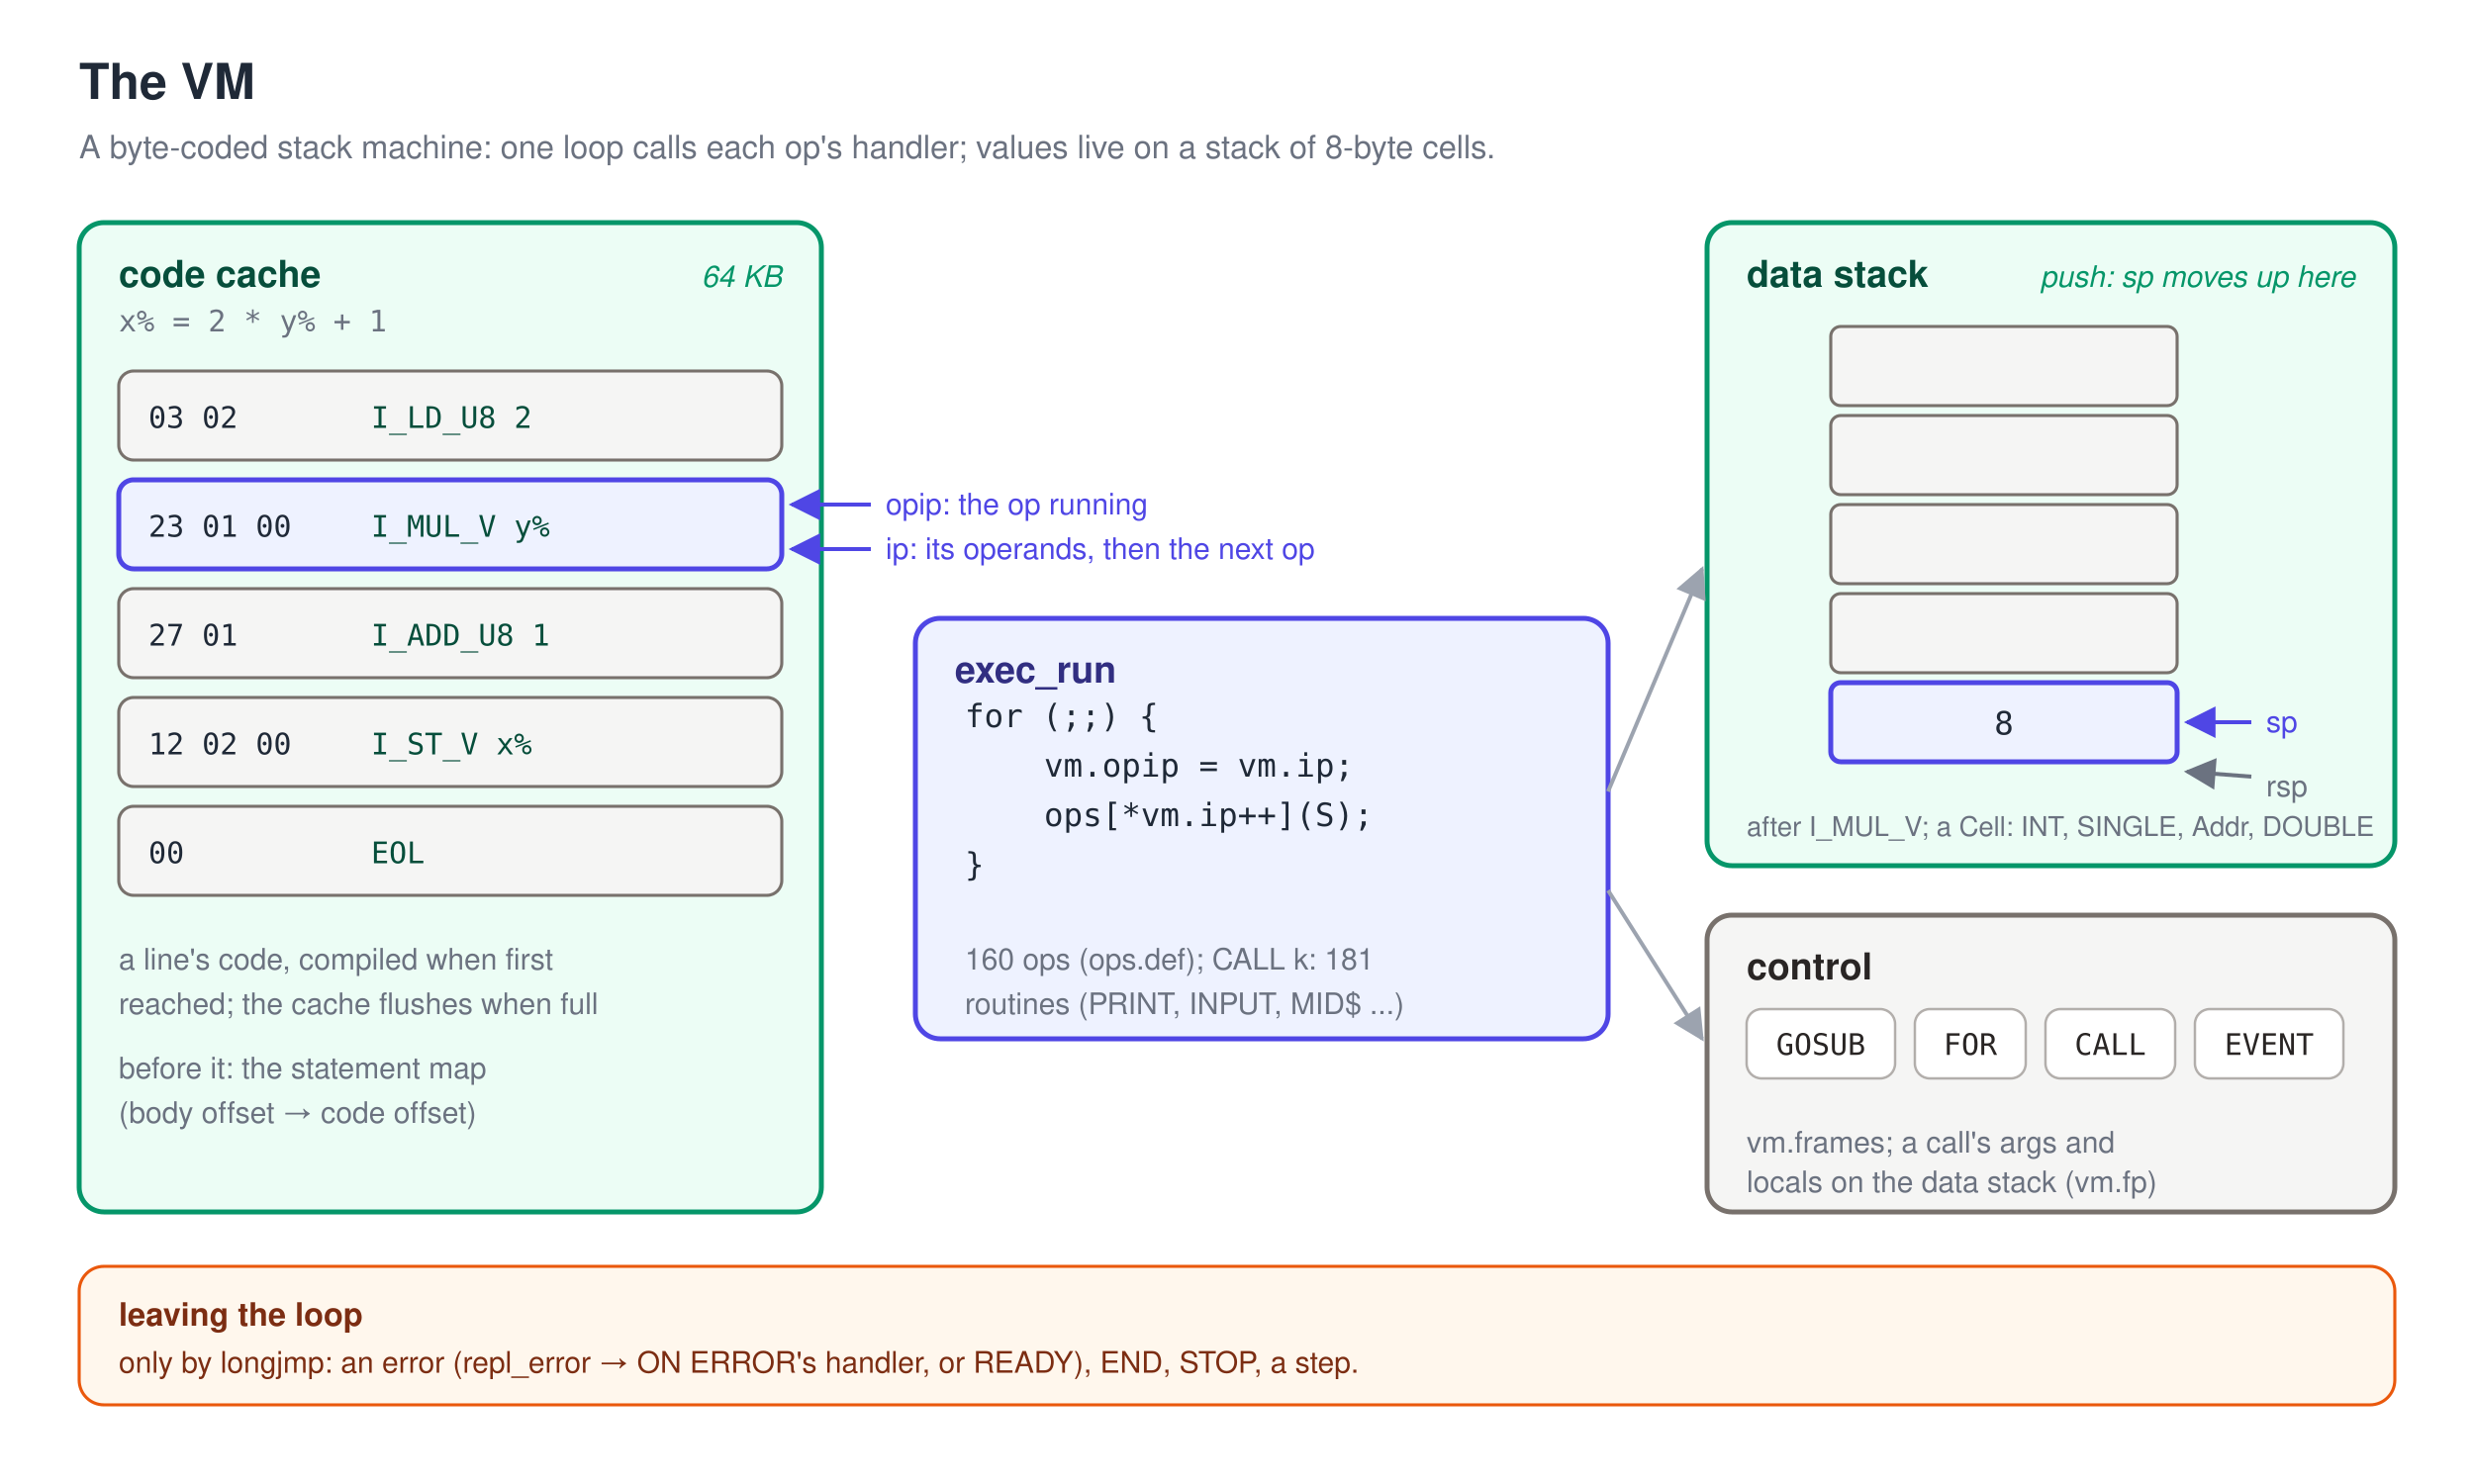
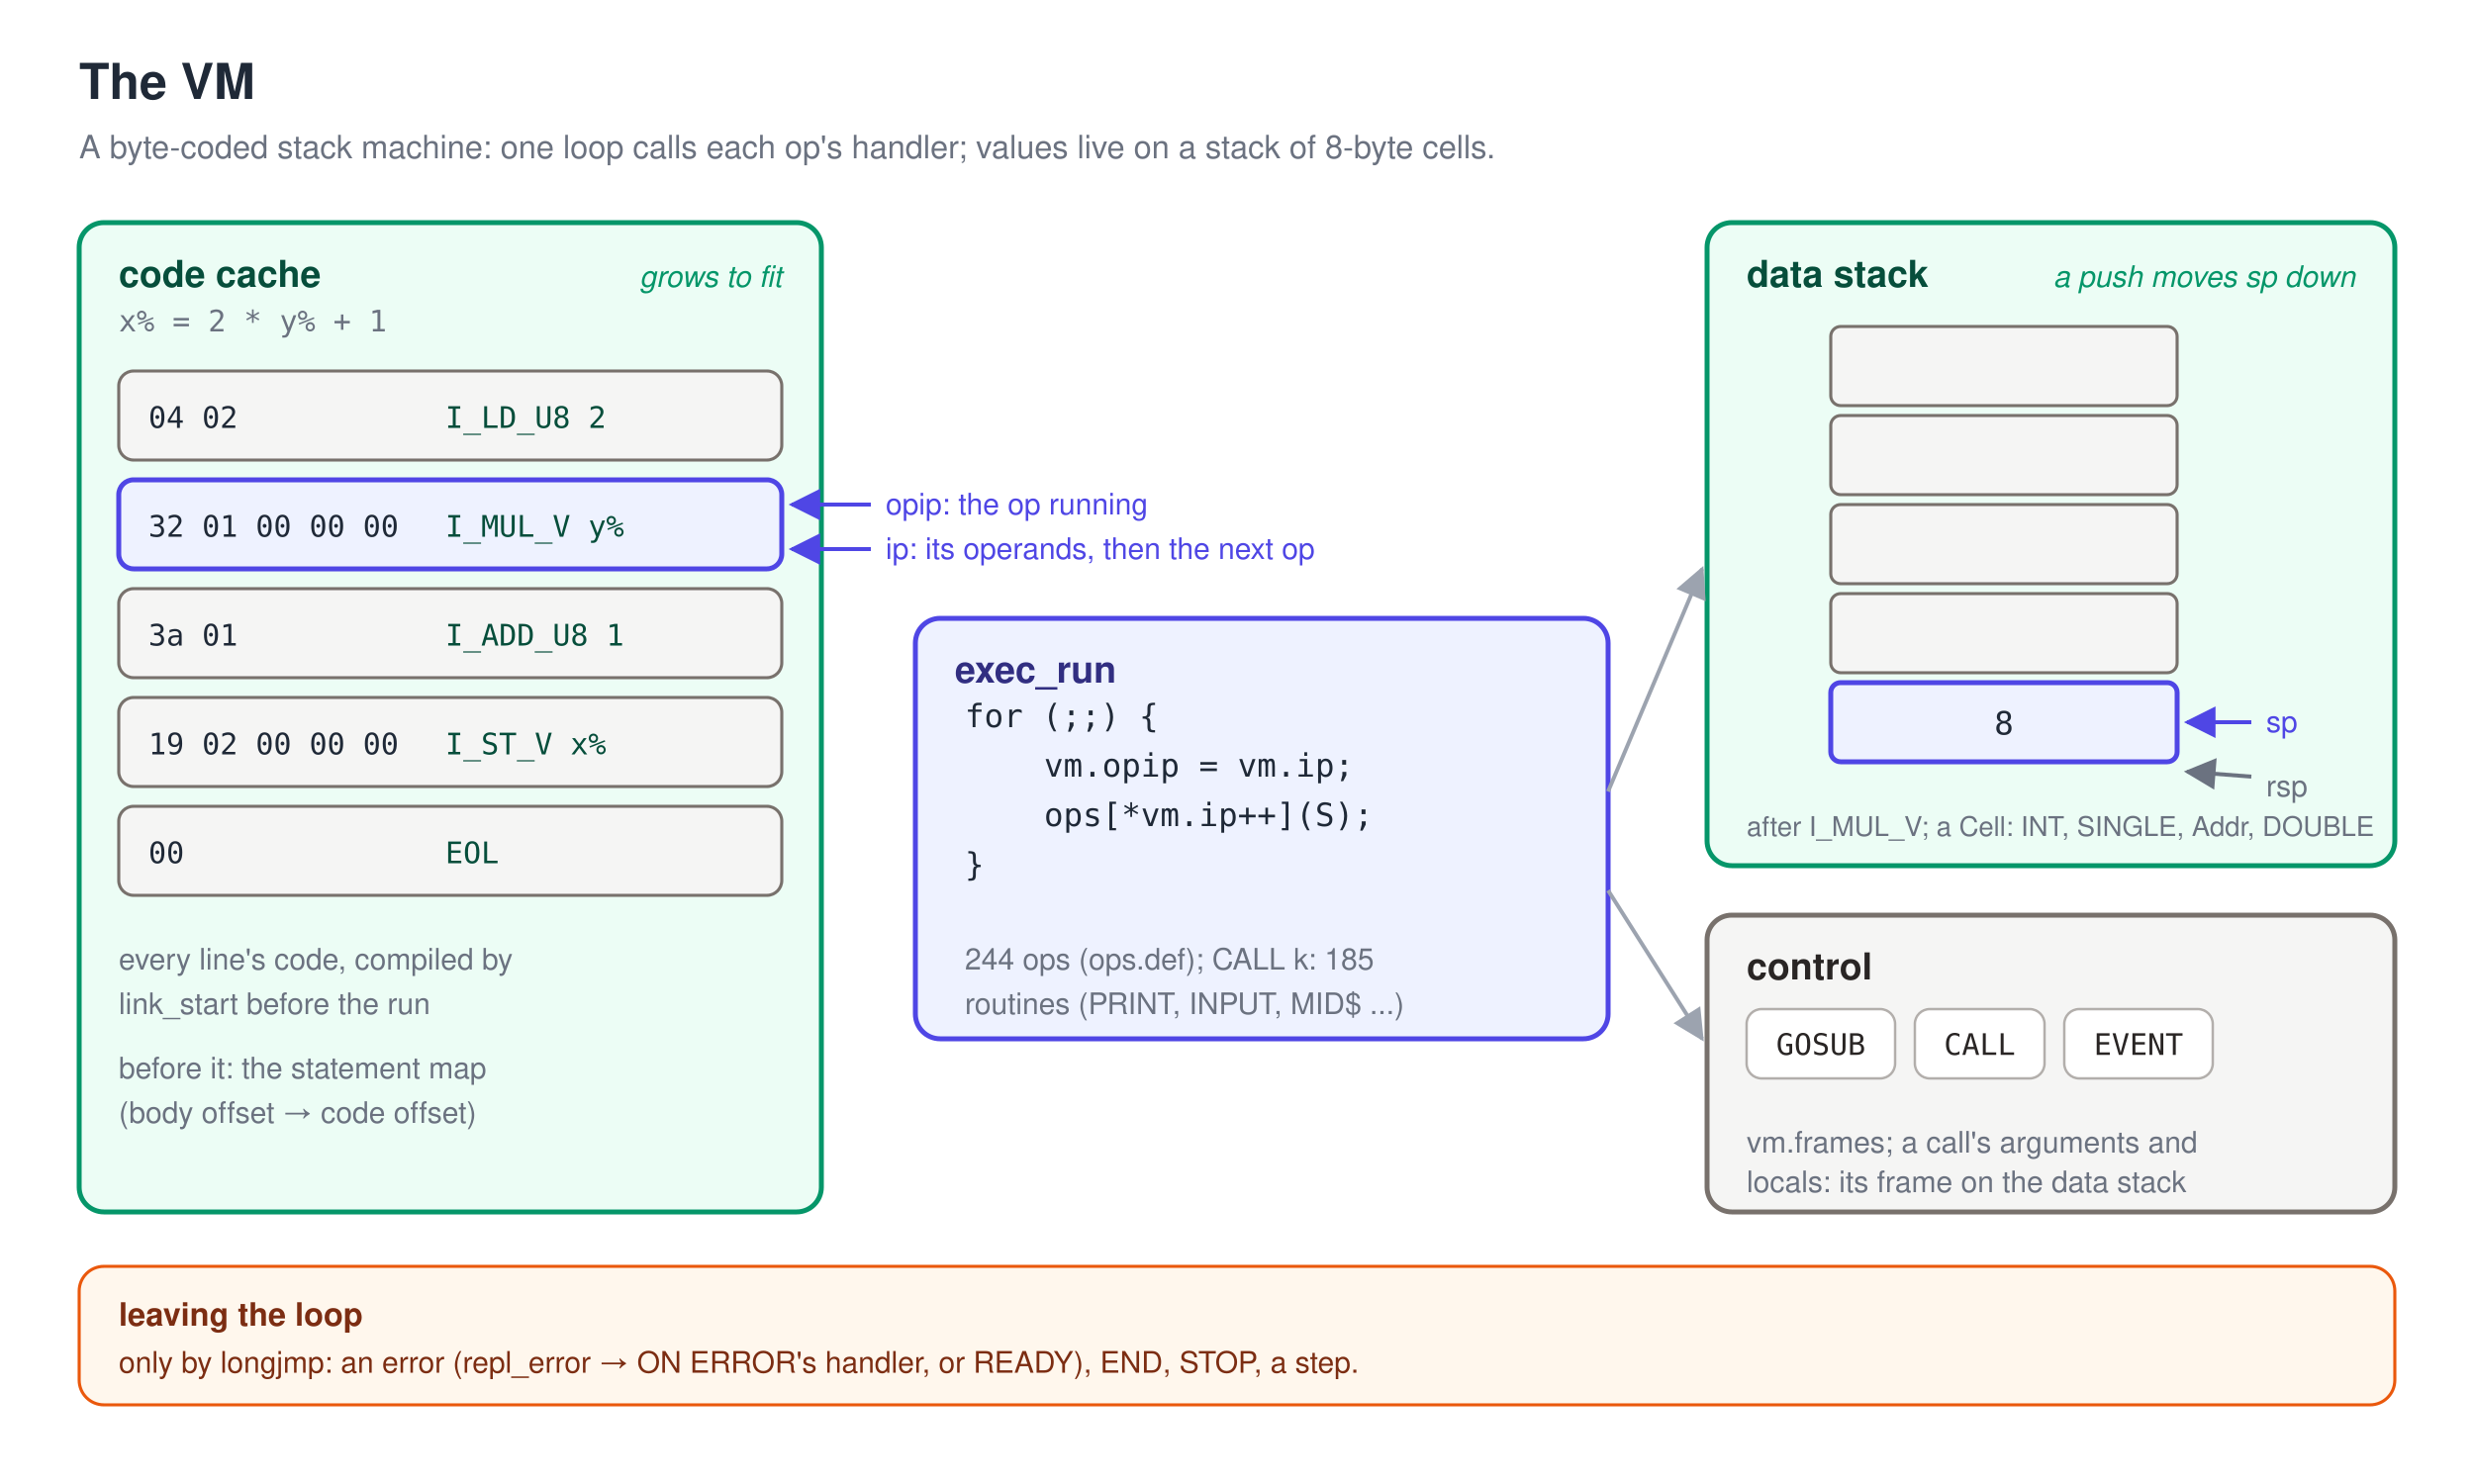
<svg xmlns="http://www.w3.org/2000/svg" width="1000" height="600" viewBox="0 0 1000 600">
  <defs>
    <marker id="ah4f46e5" viewBox="0 0 10 10" refX="9" refY="5" markerWidth="8" markerHeight="8" orient="auto-start-reverse">
      <path d="M0,0 L10,5 L0,10 z" fill="#4f46e5" />
    </marker>
    <marker id="ah6b7280" viewBox="0 0 10 10" refX="9" refY="5" markerWidth="8" markerHeight="8" orient="auto-start-reverse">
      <path d="M0,0 L10,5 L0,10 z" fill="#6b7280" />
    </marker>
    <marker id="ah9ca3af" viewBox="0 0 10 10" refX="9" refY="5" markerWidth="8" markerHeight="8" orient="auto-start-reverse">
      <path d="M0,0 L10,5 L0,10 z" fill="#9ca3af" />
    </marker>
  </defs>
  <rect width="1000" height="600" fill="#ffffff" />
  <text x="32" y="40" font-family="-apple-system, 'Segoe UI', Helvetica, Arial, sans-serif" font-size="20" font-weight="700" fill="#1f2937" text-anchor="start">The VM</text>
  <text x="32" y="64" font-family="-apple-system, 'Segoe UI', Helvetica, Arial, sans-serif" font-size="13" font-weight="400" fill="#6b7280" text-anchor="start">A byte-coded stack machine: one loop calls each op's handler; values live on a stack of 8-byte cells.</text>
  <rect x="32" y="90" width="300" height="400" rx="10" fill="#ecfdf5" stroke="#059669" stroke-width="2" />
  <text x="48" y="116" font-family="-apple-system, 'Segoe UI', Helvetica, Arial, sans-serif" font-size="15" font-weight="700" fill="#064e3b" text-anchor="start">code cache</text>
-   <text x="316" y="116" font-family="-apple-system, 'Segoe UI', Helvetica, Arial, sans-serif" font-size="12" font-weight="400" fill="#059669" text-anchor="end" font-style="italic">64 KB</text>
+   <text x="316" y="116" font-family="-apple-system, 'Segoe UI', Helvetica, Arial, sans-serif" font-size="12" font-weight="400" fill="#059669" text-anchor="end" font-style="italic">grows to fit</text>
  <text x="48" y="134" font-family="'SF Mono', Menlo, Consolas, monospace" font-size="12" font-weight="400" fill="#6b7280" text-anchor="start">x% = 2 * y% + 1</text>
  <rect x="48" y="150" width="268" height="36" rx="6" fill="#f5f5f4" stroke="#78716c" stroke-width="1.25" />
-   <text x="60" y="173" font-family="'SF Mono', Menlo, Consolas, monospace" font-size="12" font-weight="400" fill="#1f2937" text-anchor="start">03 02</text>
-   <text x="150" y="173" font-family="'SF Mono', Menlo, Consolas, monospace" font-size="12" font-weight="400" fill="#064e3b" text-anchor="start">I_LD_U8 2</text>
+   <text x="60" y="173" font-family="'SF Mono', Menlo, Consolas, monospace" font-size="12" font-weight="400" fill="#1f2937" text-anchor="start">04 02</text>
+   <text x="180" y="173" font-family="'SF Mono', Menlo, Consolas, monospace" font-size="12" font-weight="400" fill="#064e3b" text-anchor="start">I_LD_U8 2</text>
  <rect x="48" y="194" width="268" height="36" rx="6" fill="#eef2ff" stroke="#4f46e5" stroke-width="2" />
-   <text x="60" y="217" font-family="'SF Mono', Menlo, Consolas, monospace" font-size="12" font-weight="400" fill="#1f2937" text-anchor="start">23 01 00</text>
-   <text x="150" y="217" font-family="'SF Mono', Menlo, Consolas, monospace" font-size="12" font-weight="400" fill="#064e3b" text-anchor="start">I_MUL_V y%</text>
+   <text x="60" y="217" font-family="'SF Mono', Menlo, Consolas, monospace" font-size="12" font-weight="400" fill="#1f2937" text-anchor="start">32 01 00 00 00</text>
+   <text x="180" y="217" font-family="'SF Mono', Menlo, Consolas, monospace" font-size="12" font-weight="400" fill="#064e3b" text-anchor="start">I_MUL_V y%</text>
  <rect x="48" y="238" width="268" height="36" rx="6" fill="#f5f5f4" stroke="#78716c" stroke-width="1.25" />
-   <text x="60" y="261" font-family="'SF Mono', Menlo, Consolas, monospace" font-size="12" font-weight="400" fill="#1f2937" text-anchor="start">27 01</text>
-   <text x="150" y="261" font-family="'SF Mono', Menlo, Consolas, monospace" font-size="12" font-weight="400" fill="#064e3b" text-anchor="start">I_ADD_U8 1</text>
+   <text x="60" y="261" font-family="'SF Mono', Menlo, Consolas, monospace" font-size="12" font-weight="400" fill="#1f2937" text-anchor="start">3a 01</text>
+   <text x="180" y="261" font-family="'SF Mono', Menlo, Consolas, monospace" font-size="12" font-weight="400" fill="#064e3b" text-anchor="start">I_ADD_U8 1</text>
  <rect x="48" y="282" width="268" height="36" rx="6" fill="#f5f5f4" stroke="#78716c" stroke-width="1.25" />
-   <text x="60" y="305" font-family="'SF Mono', Menlo, Consolas, monospace" font-size="12" font-weight="400" fill="#1f2937" text-anchor="start">12 02 00</text>
-   <text x="150" y="305" font-family="'SF Mono', Menlo, Consolas, monospace" font-size="12" font-weight="400" fill="#064e3b" text-anchor="start">I_ST_V x%</text>
+   <text x="60" y="305" font-family="'SF Mono', Menlo, Consolas, monospace" font-size="12" font-weight="400" fill="#1f2937" text-anchor="start">19 02 00 00 00</text>
+   <text x="180" y="305" font-family="'SF Mono', Menlo, Consolas, monospace" font-size="12" font-weight="400" fill="#064e3b" text-anchor="start">I_ST_V x%</text>
  <rect x="48" y="326" width="268" height="36" rx="6" fill="#f5f5f4" stroke="#78716c" stroke-width="1.25" />
  <text x="60" y="349" font-family="'SF Mono', Menlo, Consolas, monospace" font-size="12" font-weight="400" fill="#1f2937" text-anchor="start">00</text>
-   <text x="150" y="349" font-family="'SF Mono', Menlo, Consolas, monospace" font-size="12" font-weight="400" fill="#064e3b" text-anchor="start">EOL</text>
+   <text x="180" y="349" font-family="'SF Mono', Menlo, Consolas, monospace" font-size="12" font-weight="400" fill="#064e3b" text-anchor="start">EOL</text>
  <path d="M352,204 L320,204" fill="none" stroke="#4f46e5" stroke-width="1.6" marker-end="url(#ah4f46e5)" />
  <text x="358" y="208" font-family="-apple-system, 'Segoe UI', Helvetica, Arial, sans-serif" font-size="12" font-weight="400" fill="#4f46e5" text-anchor="start">opip: the op running</text>
  <path d="M352,222 L320,222" fill="none" stroke="#4f46e5" stroke-width="1.6" marker-end="url(#ah4f46e5)" />
  <text x="358" y="226" font-family="-apple-system, 'Segoe UI', Helvetica, Arial, sans-serif" font-size="12" font-weight="400" fill="#4f46e5" text-anchor="start">ip: its operands, then the next op</text>
-   <text x="48" y="392" font-family="-apple-system, 'Segoe UI', Helvetica, Arial, sans-serif" font-size="12" font-weight="400" fill="#6b7280" text-anchor="start">a line's code, compiled when first</text>
-   <text x="48" y="410" font-family="-apple-system, 'Segoe UI', Helvetica, Arial, sans-serif" font-size="12" font-weight="400" fill="#6b7280" text-anchor="start">reached; the cache flushes when full</text>
+   <text x="48" y="392" font-family="-apple-system, 'Segoe UI', Helvetica, Arial, sans-serif" font-size="12" font-weight="400" fill="#6b7280" text-anchor="start">every line's code, compiled by</text>
+   <text x="48" y="410" font-family="-apple-system, 'Segoe UI', Helvetica, Arial, sans-serif" font-size="12" font-weight="400" fill="#6b7280" text-anchor="start">link_start before the run</text>
  <text x="48" y="436" font-family="-apple-system, 'Segoe UI', Helvetica, Arial, sans-serif" font-size="12" font-weight="400" fill="#6b7280" text-anchor="start">before it: the statement map</text>
  <text x="48" y="454" font-family="-apple-system, 'Segoe UI', Helvetica, Arial, sans-serif" font-size="12" font-weight="400" fill="#6b7280" text-anchor="start">(body offset → code offset)</text>
  <rect x="370" y="250" width="280" height="170" rx="10" fill="#eef2ff" stroke="#4f46e5" stroke-width="2" />
  <text x="386" y="276" font-family="-apple-system, 'Segoe UI', Helvetica, Arial, sans-serif" font-size="15" font-weight="700" fill="#312e81" text-anchor="start">exec_run</text>
  <text x="390" y="294" font-family="'SF Mono', Menlo, Consolas, monospace" font-size="13" font-weight="400" fill="#1f2937" text-anchor="start">for (;;) {</text>
  <text x="422" y="314" font-family="'SF Mono', Menlo, Consolas, monospace" font-size="13" font-weight="400" fill="#1f2937" text-anchor="start">vm.opip = vm.ip;</text>
  <text x="422" y="334" font-family="'SF Mono', Menlo, Consolas, monospace" font-size="13" font-weight="400" fill="#1f2937" text-anchor="start">ops[*vm.ip++](S);</text>
  <text x="390" y="354" font-family="'SF Mono', Menlo, Consolas, monospace" font-size="13" font-weight="400" fill="#1f2937" text-anchor="start">}</text>
-   <text x="390" y="392" font-family="-apple-system, 'Segoe UI', Helvetica, Arial, sans-serif" font-size="12" font-weight="400" fill="#6b7280" text-anchor="start">160 ops (ops.def); CALL k: 181</text>
+   <text x="390" y="392" font-family="-apple-system, 'Segoe UI', Helvetica, Arial, sans-serif" font-size="12" font-weight="400" fill="#6b7280" text-anchor="start">244 ops (ops.def); CALL k: 185</text>
  <text x="390" y="410" font-family="-apple-system, 'Segoe UI', Helvetica, Arial, sans-serif" font-size="12" font-weight="400" fill="#6b7280" text-anchor="start">routines (PRINT, INPUT, MID$ ...)</text>
  <rect x="690" y="90" width="278" height="260" rx="10" fill="#ecfdf5" stroke="#059669" stroke-width="2" />
  <text x="706" y="116" font-family="-apple-system, 'Segoe UI', Helvetica, Arial, sans-serif" font-size="15" font-weight="700" fill="#064e3b" text-anchor="start">data stack</text>
-   <text x="952" y="116" font-family="-apple-system, 'Segoe UI', Helvetica, Arial, sans-serif" font-size="12" font-weight="400" fill="#059669" text-anchor="end" font-style="italic">push: sp moves up here</text>
+   <text x="952" y="116" font-family="-apple-system, 'Segoe UI', Helvetica, Arial, sans-serif" font-size="12" font-weight="400" fill="#059669" text-anchor="end" font-style="italic">a push moves sp down</text>
  <rect x="740" y="132" width="140" height="32" rx="4" fill="#f5f5f4" stroke="#78716c" stroke-width="1.25" />
  <rect x="740" y="168" width="140" height="32" rx="4" fill="#f5f5f4" stroke="#78716c" stroke-width="1.25" />
  <rect x="740" y="204" width="140" height="32" rx="4" fill="#f5f5f4" stroke="#78716c" stroke-width="1.25" />
  <rect x="740" y="240" width="140" height="32" rx="4" fill="#f5f5f4" stroke="#78716c" stroke-width="1.25" />
  <rect x="740" y="276" width="140" height="32" rx="4" fill="#eef2ff" stroke="#4f46e5" stroke-width="2" />
  <text x="810" y="297" font-family="'SF Mono', Menlo, Consolas, monospace" font-size="13" font-weight="400" fill="#1f2937" text-anchor="middle">8</text>
  <path d="M910,292 L884,292" fill="none" stroke="#4f46e5" stroke-width="1.6" marker-end="url(#ah4f46e5)" />
  <text x="916" y="296" font-family="-apple-system, 'Segoe UI', Helvetica, Arial, sans-serif" font-size="12" font-weight="400" fill="#4f46e5" text-anchor="start">sp</text>
  <path d="M910,314 L884,312" fill="none" stroke="#6b7280" stroke-width="1.6" marker-end="url(#ah6b7280)" />
  <text x="916" y="322" font-family="-apple-system, 'Segoe UI', Helvetica, Arial, sans-serif" font-size="12" font-weight="400" fill="#6b7280" text-anchor="start">rsp</text>
  <text x="706" y="338" font-family="-apple-system, 'Segoe UI', Helvetica, Arial, sans-serif" font-size="11" font-weight="400" fill="#6b7280" text-anchor="start">after I_MUL_V; a Cell: INT, SINGLE, Addr, DOUBLE</text>
  <rect x="690" y="370" width="278" height="120" rx="10" fill="#f5f5f4" stroke="#78716c" stroke-width="2" />
  <text x="706" y="396" font-family="-apple-system, 'Segoe UI', Helvetica, Arial, sans-serif" font-size="15" font-weight="700" fill="#292524" text-anchor="start">control</text>
  <rect x="706" y="408" width="60.0" height="28" rx="6" fill="#ffffff" stroke="#78716c" stroke-opacity="0.55" />
  <text x="736.0" y="426.5" font-family="'SF Mono', Menlo, Consolas, monospace" font-size="12" font-weight="400" fill="#292524" text-anchor="middle">GOSUB</text>
-   <rect x="774.0" y="408" width="44.8" height="28" rx="6" fill="#ffffff" stroke="#78716c" stroke-opacity="0.55" />
-   <text x="796.4" y="426.5" font-family="'SF Mono', Menlo, Consolas, monospace" font-size="12" font-weight="400" fill="#292524" text-anchor="middle">FOR</text>
-   <rect x="826.8" y="408" width="52.4" height="28" rx="6" fill="#ffffff" stroke="#78716c" stroke-opacity="0.55" />
-   <text x="853.0" y="426.5" font-family="'SF Mono', Menlo, Consolas, monospace" font-size="12" font-weight="400" fill="#292524" text-anchor="middle">CALL</text>
-   <rect x="887.2" y="408" width="60.0" height="28" rx="6" fill="#ffffff" stroke="#78716c" stroke-opacity="0.55" />
-   <text x="917.2" y="426.5" font-family="'SF Mono', Menlo, Consolas, monospace" font-size="12" font-weight="400" fill="#292524" text-anchor="middle">EVENT</text>
-   <text x="706" y="466" font-family="-apple-system, 'Segoe UI', Helvetica, Arial, sans-serif" font-size="12" font-weight="400" fill="#6b7280" text-anchor="start">vm.frames; a call's args and</text>
-   <text x="706" y="482" font-family="-apple-system, 'Segoe UI', Helvetica, Arial, sans-serif" font-size="12" font-weight="400" fill="#6b7280" text-anchor="start">locals on the data stack (vm.fp)</text>
+   <rect x="774.0" y="408" width="52.4" height="28" rx="6" fill="#ffffff" stroke="#78716c" stroke-opacity="0.55" />
+   <text x="800.2" y="426.5" font-family="'SF Mono', Menlo, Consolas, monospace" font-size="12" font-weight="400" fill="#292524" text-anchor="middle">CALL</text>
+   <rect x="834.4" y="408" width="60.0" height="28" rx="6" fill="#ffffff" stroke="#78716c" stroke-opacity="0.55" />
+   <text x="864.4" y="426.5" font-family="'SF Mono', Menlo, Consolas, monospace" font-size="12" font-weight="400" fill="#292524" text-anchor="middle">EVENT</text>
+   <text x="706" y="466" font-family="-apple-system, 'Segoe UI', Helvetica, Arial, sans-serif" font-size="12" font-weight="400" fill="#6b7280" text-anchor="start">vm.frames; a call's arguments and</text>
+   <text x="706" y="482" font-family="-apple-system, 'Segoe UI', Helvetica, Arial, sans-serif" font-size="12" font-weight="400" fill="#6b7280" text-anchor="start">locals: its frame on the data stack</text>
  <path d="M650,320 L688,230" fill="none" stroke="#9ca3af" stroke-width="1.6" marker-end="url(#ah9ca3af)" />
  <path d="M650,360 L688,420" fill="none" stroke="#9ca3af" stroke-width="1.6" marker-end="url(#ah9ca3af)" />
  <rect x="32" y="512" width="936" height="56" rx="10" fill="#fff7ed" stroke="#ea580c" stroke-width="1.25" />
  <text x="48" y="536" font-family="-apple-system, 'Segoe UI', Helvetica, Arial, sans-serif" font-size="13" font-weight="700" fill="#7c2d12" text-anchor="start">leaving the loop</text>
  <text x="48" y="555" font-family="-apple-system, 'Segoe UI', Helvetica, Arial, sans-serif" font-size="12" font-weight="400" fill="#7c2d12" text-anchor="start">only by longjmp: an error (repl_error → ON ERROR's handler, or READY), END, STOP, a step.</text>
</svg>
